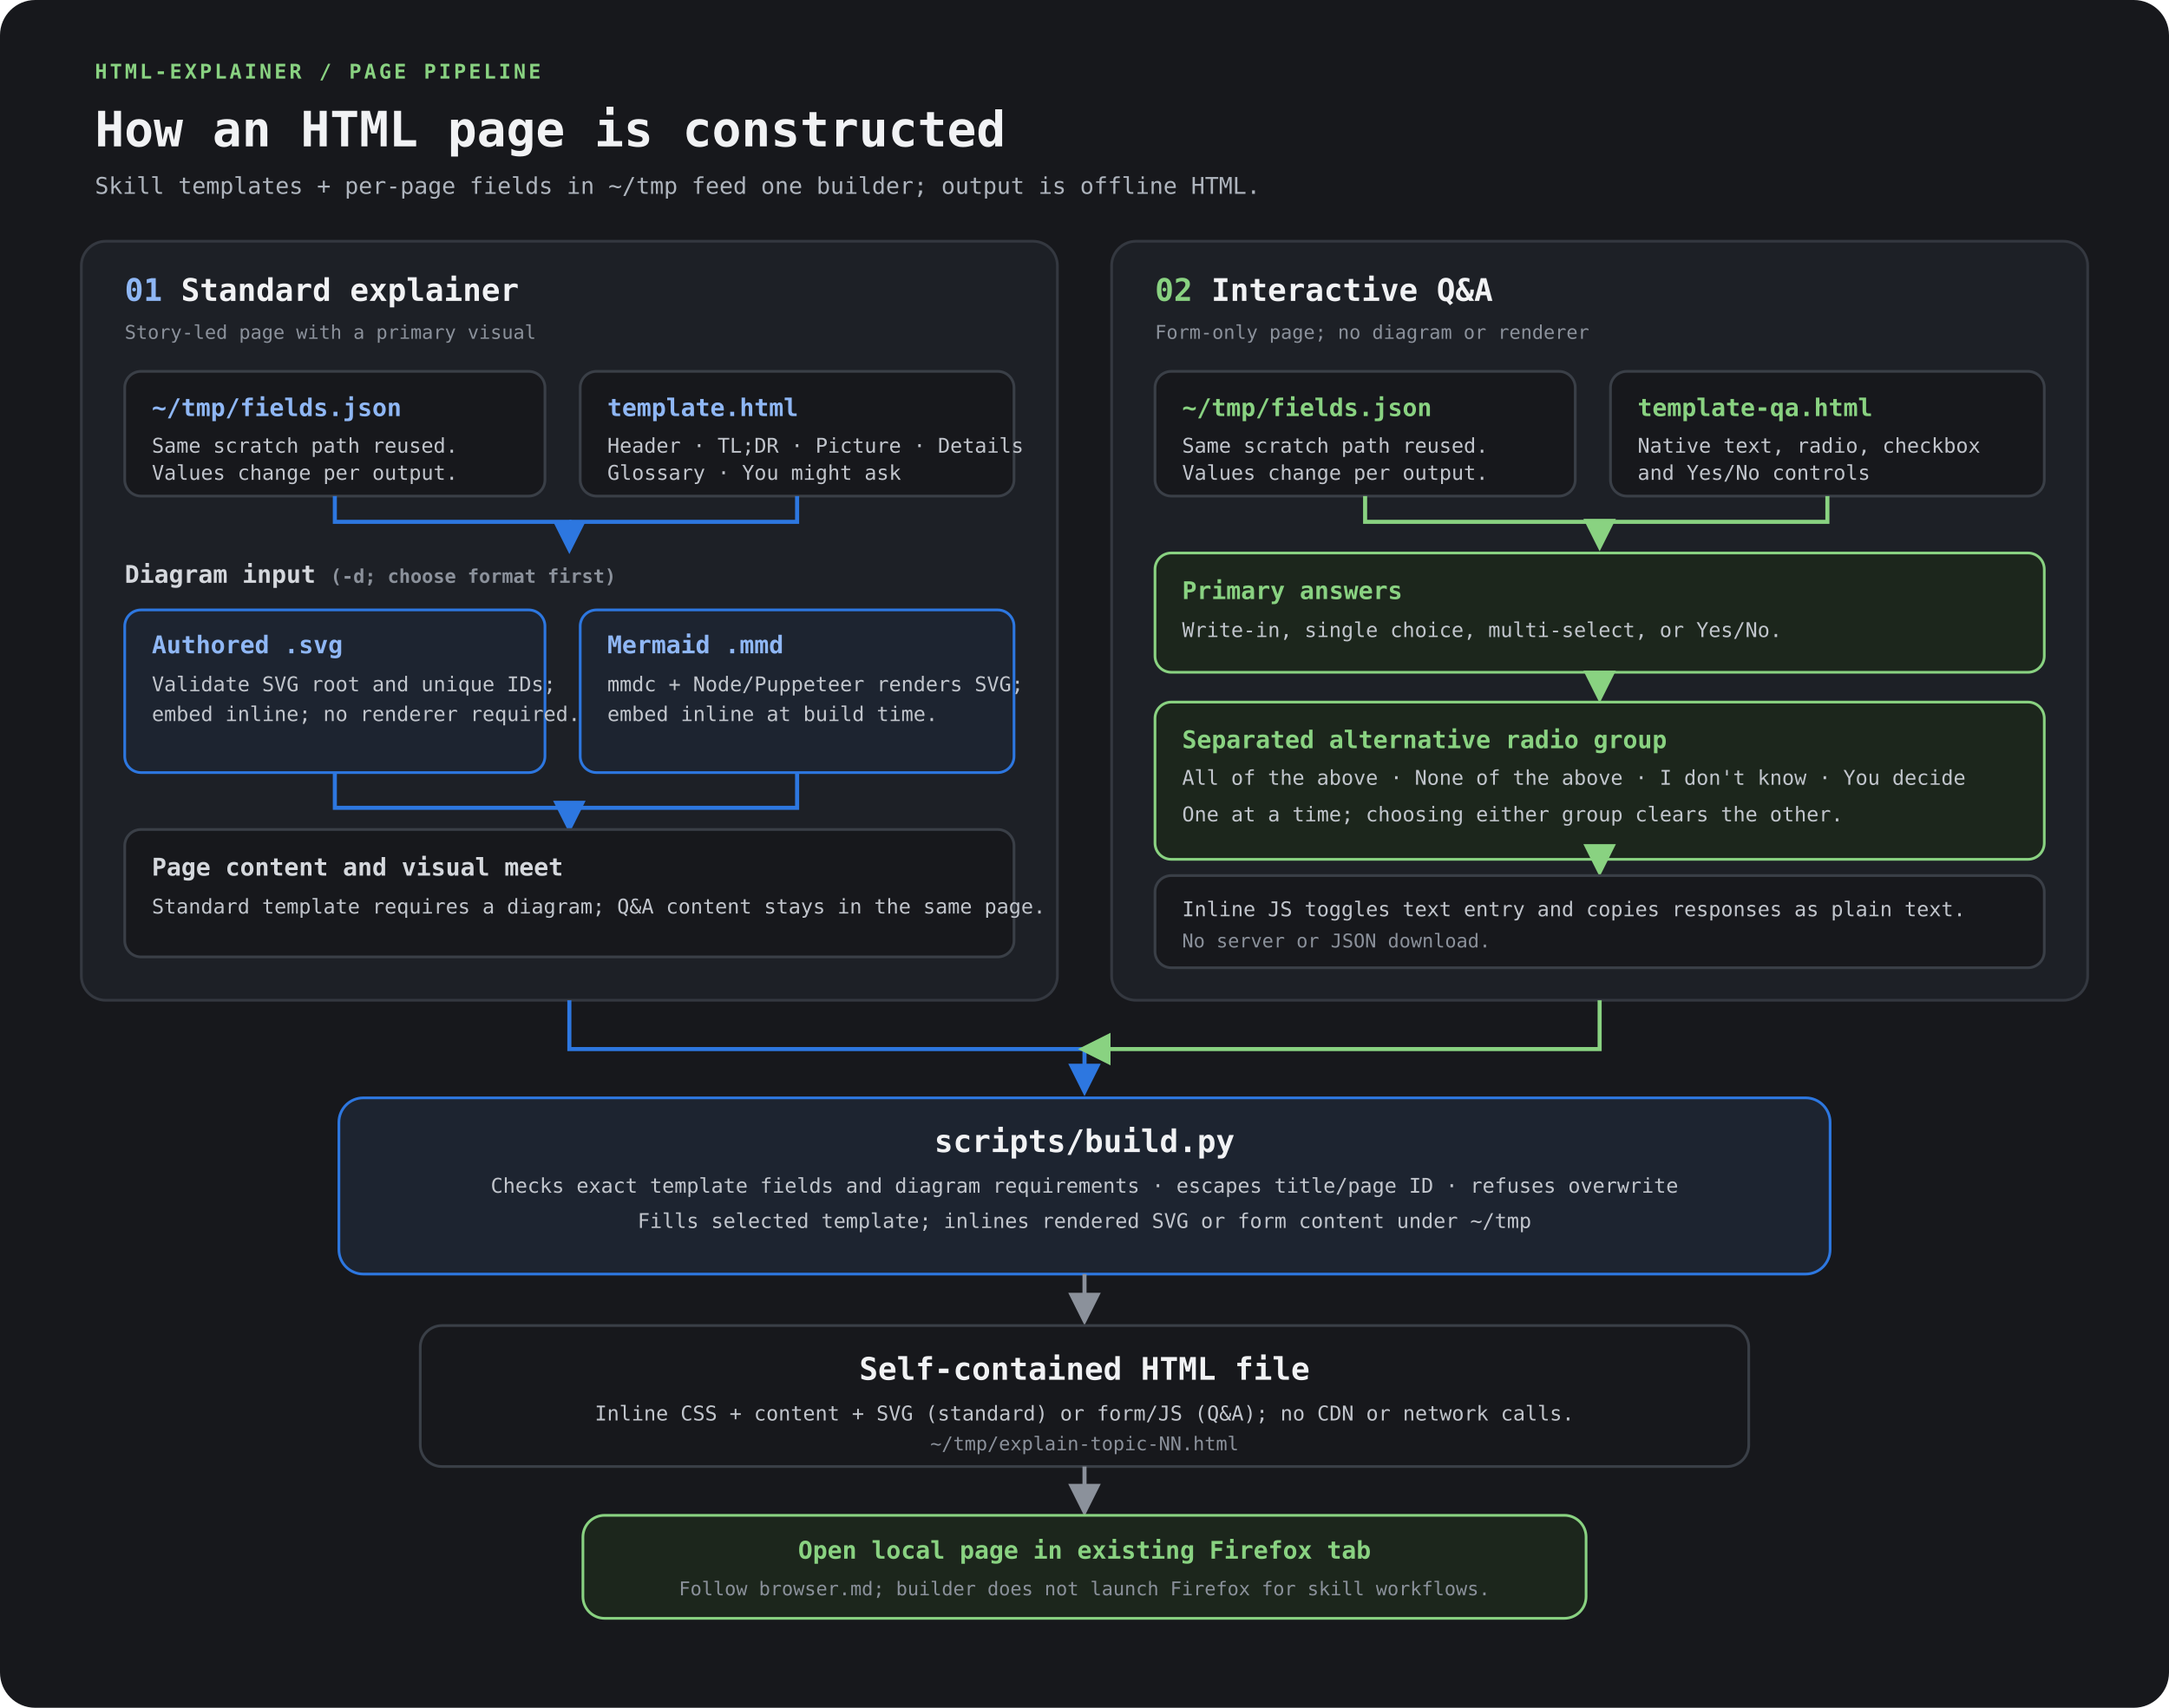
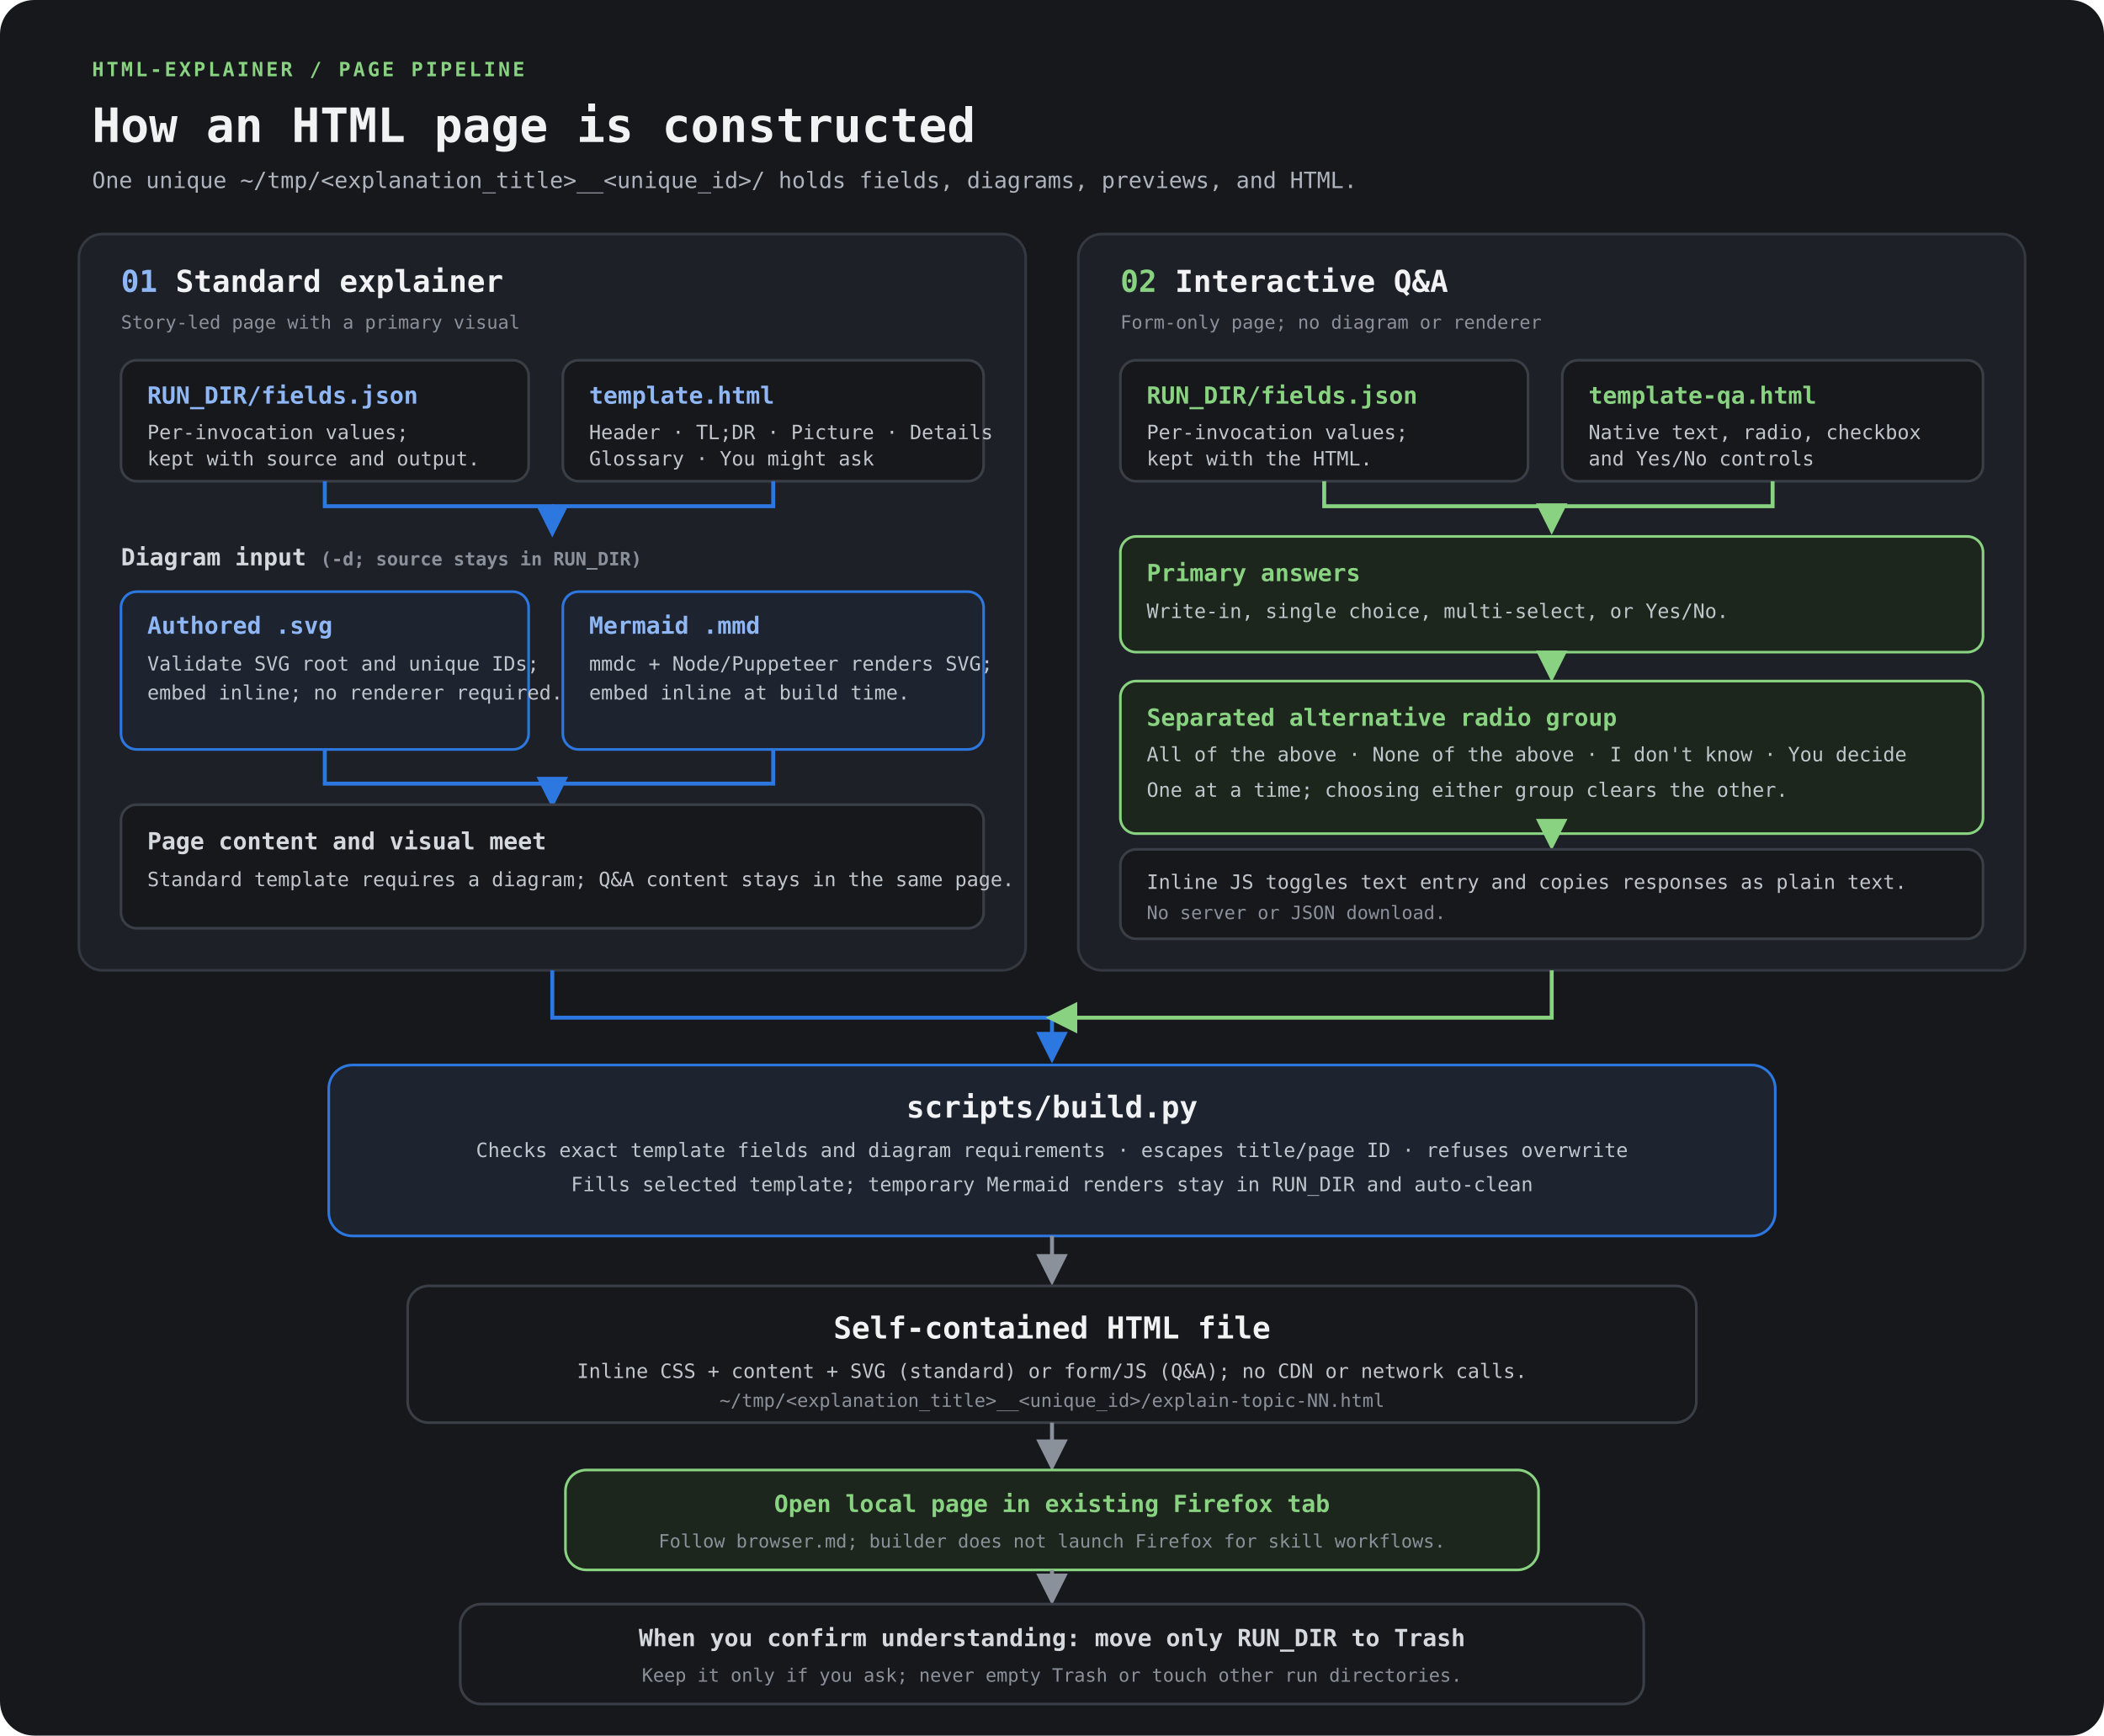
- <svg xmlns="http://www.w3.org/2000/svg" viewBox="0 0 1600 1260" role="img" aria-labelledby="arch_title arch_desc">
+ <svg xmlns="http://www.w3.org/2000/svg" viewBox="0 0 1600 1320" role="img" aria-labelledby="arch_title arch_desc">
  <defs>
    <marker id="arch_arrow_blue" viewBox="0 0 10 10" refX="8" refY="5" markerWidth="8" markerHeight="8" orient="auto-start-reverse">
      <path d="M 0 0 L 10 5 L 0 10 z" fill="#2d77e0" />
    </marker>
    <marker id="arch_arrow_green" viewBox="0 0 10 10" refX="8" refY="5" markerWidth="8" markerHeight="8" orient="auto-start-reverse">
      <path d="M 0 0 L 10 5 L 0 10 z" fill="#89d281" />
    </marker>
    <marker id="arch_arrow_muted" viewBox="0 0 10 10" refX="8" refY="5" markerWidth="8" markerHeight="8" orient="auto-start-reverse">
      <path d="M 0 0 L 10 5 L 0 10 z" fill="#8b919b" />
    </marker>
    <style>
      text { font-family: ui-monospace, SFMono-Regular, Menlo, monospace; fill: #d5d8dd; }
      .eyebrow { font-size: 15px; font-weight: 700; letter-spacing: 2px; fill: #89d281; }
      .heading { font-size: 36px; font-weight: 700; fill: #f1f2f4; }
      .subhead { font-size: 17px; fill: #aeb4bd; }
      .panel { fill: #1d2026; stroke: #343840; stroke-width: 2; }
      .card { fill: #17181c; stroke: #3a3f47; stroke-width: 2; }
      .card_blue { fill: #1d2430; stroke: #2d77e0; stroke-width: 2; }
      .card_green { fill: #1c261c; stroke: #89d281; stroke-width: 2; }
      .panel_title { font-size: 23px; font-weight: 700; fill: #f1f2f4; }
      .label { font-size: 18px; font-weight: 700; }
      .body { font-size: 15px; fill: #c1c5cc; }
      .muted { font-size: 14px; fill: #8b919b; }
      .blue { fill: #8fb7f5; }
      .green { fill: #89d281; }
      .gold { fill: #febc38; }
      .connector_blue { fill: none; stroke: #2d77e0; stroke-width: 3; marker-end: url(#arch_arrow_blue); }
      .connector_green { fill: none; stroke: #89d281; stroke-width: 3; marker-end: url(#arch_arrow_green); }
      .connector_muted { fill: none; stroke: #8b919b; stroke-width: 3; marker-end: url(#arch_arrow_muted); }
    </style>
  </defs>
-   <rect width="1600" height="1260" rx="26" fill="#17181c" />
+   <rect width="1600" height="1320" rx="26" fill="#17181c" />
  <text x="70" y="58" class="eyebrow">HTML-EXPLAINER / PAGE PIPELINE</text>
  <text x="70" y="108" class="heading">How an HTML page is constructed</text>
-   <text x="70" y="143" class="subhead">Skill templates + per-page fields in ~/tmp feed one builder; output is offline HTML.</text>
+   <text x="70" y="143" class="subhead">One unique ~/tmp/&lt;explanation_title&gt;__&lt;unique_id&gt;/ holds fields, diagrams, previews, and HTML.</text>
  <rect x="60" y="178" width="720" height="560" rx="18" class="panel" />
  <text x="92" y="222" class="panel_title">
    <tspan class="blue">01</tspan>  Standard explainer</text>
  <text x="92" y="250" class="muted">Story-led page with a primary visual</text>
  <rect x="92" y="274" width="310" height="92" rx="12" class="card" />
-   <text x="112" y="307" class="label blue">~/tmp/fields.json</text>
-   <text x="112" y="334" class="body">Same scratch path reused.</text>
-   <text x="112" y="354" class="body">Values change per output.</text>
+   <text x="112" y="307" class="label blue">RUN_DIR/fields.json</text>
+   <text x="112" y="334" class="body">Per-invocation values;</text>
+   <text x="112" y="354" class="body">kept with source and output.</text>
  <rect x="428" y="274" width="320" height="92" rx="12" class="card" />
  <text x="448" y="307" class="label blue">template.html</text>
  <text x="448" y="334" class="body">Header · TL;DR · Picture · Details</text>
  <text x="448" y="354" class="body">Glossary · You might ask</text>
  <path d="M247 366 V385 H420 V404" class="connector_blue" />
  <path d="M588 366 V385 H420" fill="none" stroke="#2d77e0" stroke-width="3" />
-   <text x="92" y="430" class="label">Diagram input <tspan class="muted">(-d; choose format first)</tspan>
+   <text x="92" y="430" class="label">Diagram input <tspan class="muted">(-d; source stays in RUN_DIR)</tspan>
  </text>
  <rect x="92" y="450" width="310" height="120" rx="12" class="card_blue" />
  <text x="112" y="482" class="label blue">Authored .svg</text>
  <text x="112" y="510" class="body">Validate SVG root and unique IDs;</text>
  <text x="112" y="532" class="body">embed inline; no renderer required.</text>
  <rect x="428" y="450" width="320" height="120" rx="12" class="card_blue" />
  <text x="448" y="482" class="label blue">Mermaid .mmd</text>
  <text x="448" y="510" class="body">mmdc + Node/Puppeteer renders SVG;</text>
  <text x="448" y="532" class="body">embed inline at build time.</text>
  <path d="M247 570 V596 H420 V610" class="connector_blue" />
  <path d="M588 570 V596 H420" fill="none" stroke="#2d77e0" stroke-width="3" />
  <rect x="92" y="612" width="656" height="94" rx="12" class="card" />
  <text x="112" y="646" class="label">Page content and visual meet</text>
  <text x="112" y="674" class="body">Standard template requires a diagram; Q&amp;A content stays in the same page.</text>
  <rect x="820" y="178" width="720" height="560" rx="18" class="panel" />
  <text x="852" y="222" class="panel_title">
    <tspan class="green">02</tspan>  Interactive Q&amp;A</text>
  <text x="852" y="250" class="muted">Form-only page; no diagram or renderer</text>
  <rect x="852" y="274" width="310" height="92" rx="12" class="card" />
-   <text x="872" y="307" class="label green">~/tmp/fields.json</text>
-   <text x="872" y="334" class="body">Same scratch path reused.</text>
-   <text x="872" y="354" class="body">Values change per output.</text>
+   <text x="872" y="307" class="label green">RUN_DIR/fields.json</text>
+   <text x="872" y="334" class="body">Per-invocation values;</text>
+   <text x="872" y="354" class="body">kept with the HTML.</text>
  <rect x="1188" y="274" width="320" height="92" rx="12" class="card" />
  <text x="1208" y="307" class="label green">template-qa.html</text>
  <text x="1208" y="334" class="body">Native text, radio, checkbox</text>
  <text x="1208" y="354" class="body">and Yes/No controls</text>
  <path d="M1007 366 V385 H1180 V402" class="connector_green" />
  <path d="M1348 366 V385 H1180" fill="none" stroke="#89d281" stroke-width="3" />
  <rect x="852" y="408" width="656" height="88" rx="12" class="card_green" />
  <text x="872" y="442" class="label green">Primary answers</text>
  <text x="872" y="470" class="body">Write-in, single choice, multi-select, or Yes/No.</text>
  <path d="M1180 496 V514" class="connector_green" />
  <rect x="852" y="518" width="656" height="116" rx="12" class="card_green" />
  <text x="872" y="552" class="label green">Separated alternative radio group</text>
  <text x="872" y="579" class="body">All of the above · None of the above · I don't know · You decide</text>
  <text x="872" y="606" class="body">One at a time; choosing either group clears the other.</text>
  <path d="M1180 634 V642" class="connector_green" />
  <rect x="852" y="646" width="656" height="68" rx="12" class="card" />
  <text x="872" y="676" class="body">Inline JS toggles text entry and copies responses as plain text.</text>
  <text x="872" y="699" class="muted">No server or JSON download.</text>
  <path d="M420 738 V774 H800 V804" class="connector_blue" />
  <path d="M1180 738 V774 H800" class="connector_green" />
  <rect x="250" y="810" width="1100" height="130" rx="18" class="card_blue" />
  <text x="800" y="850" text-anchor="middle" class="panel_title">scripts/build.py</text>
  <text x="800" y="880" text-anchor="middle" class="body">Checks exact template fields and diagram requirements · escapes title/page ID · refuses overwrite</text>
-   <text x="800" y="906" text-anchor="middle" class="body">Fills selected template; inlines rendered SVG or form content under ~/tmp</text>
+   <text x="800" y="906" text-anchor="middle" class="body">Fills selected template; temporary Mermaid renders stay in RUN_DIR and auto-clean</text>
  <path d="M800 940 V973" class="connector_muted" />
  <rect x="310" y="978" width="980" height="104" rx="16" class="card" />
  <text x="800" y="1018" text-anchor="middle" class="panel_title">Self-contained HTML file</text>
  <text x="800" y="1048" text-anchor="middle" class="body">Inline CSS + content + SVG (standard) or form/JS (Q&amp;A); no CDN or network calls.</text>
-   <text x="800" y="1070" text-anchor="middle" class="muted">~/tmp/explain-topic-NN.html</text>
+   <text x="800" y="1070" text-anchor="middle" class="muted">~/tmp/&lt;explanation_title&gt;__&lt;unique_id&gt;/explain-topic-NN.html</text>
  <path d="M800 1082 V1114" class="connector_muted" />
  <rect x="430" y="1118" width="740" height="76" rx="16" class="card_green" />
  <text x="800" y="1150" text-anchor="middle" class="label green">Open local page in existing Firefox tab</text>
  <text x="800" y="1177" text-anchor="middle" class="muted">Follow browser.md; builder does not launch Firefox for skill workflows.</text>
+   <path d="M800 1194 V1216" class="connector_muted" />
+   <rect x="350" y="1220" width="900" height="76" rx="16" class="card" />
+   <text x="800" y="1252" text-anchor="middle" class="label">When you confirm understanding: move only RUN_DIR to Trash</text>
+   <text x="800" y="1279" text-anchor="middle" class="muted">Keep it only if you ask; never empty Trash or touch other run directories.</text>
</svg>
